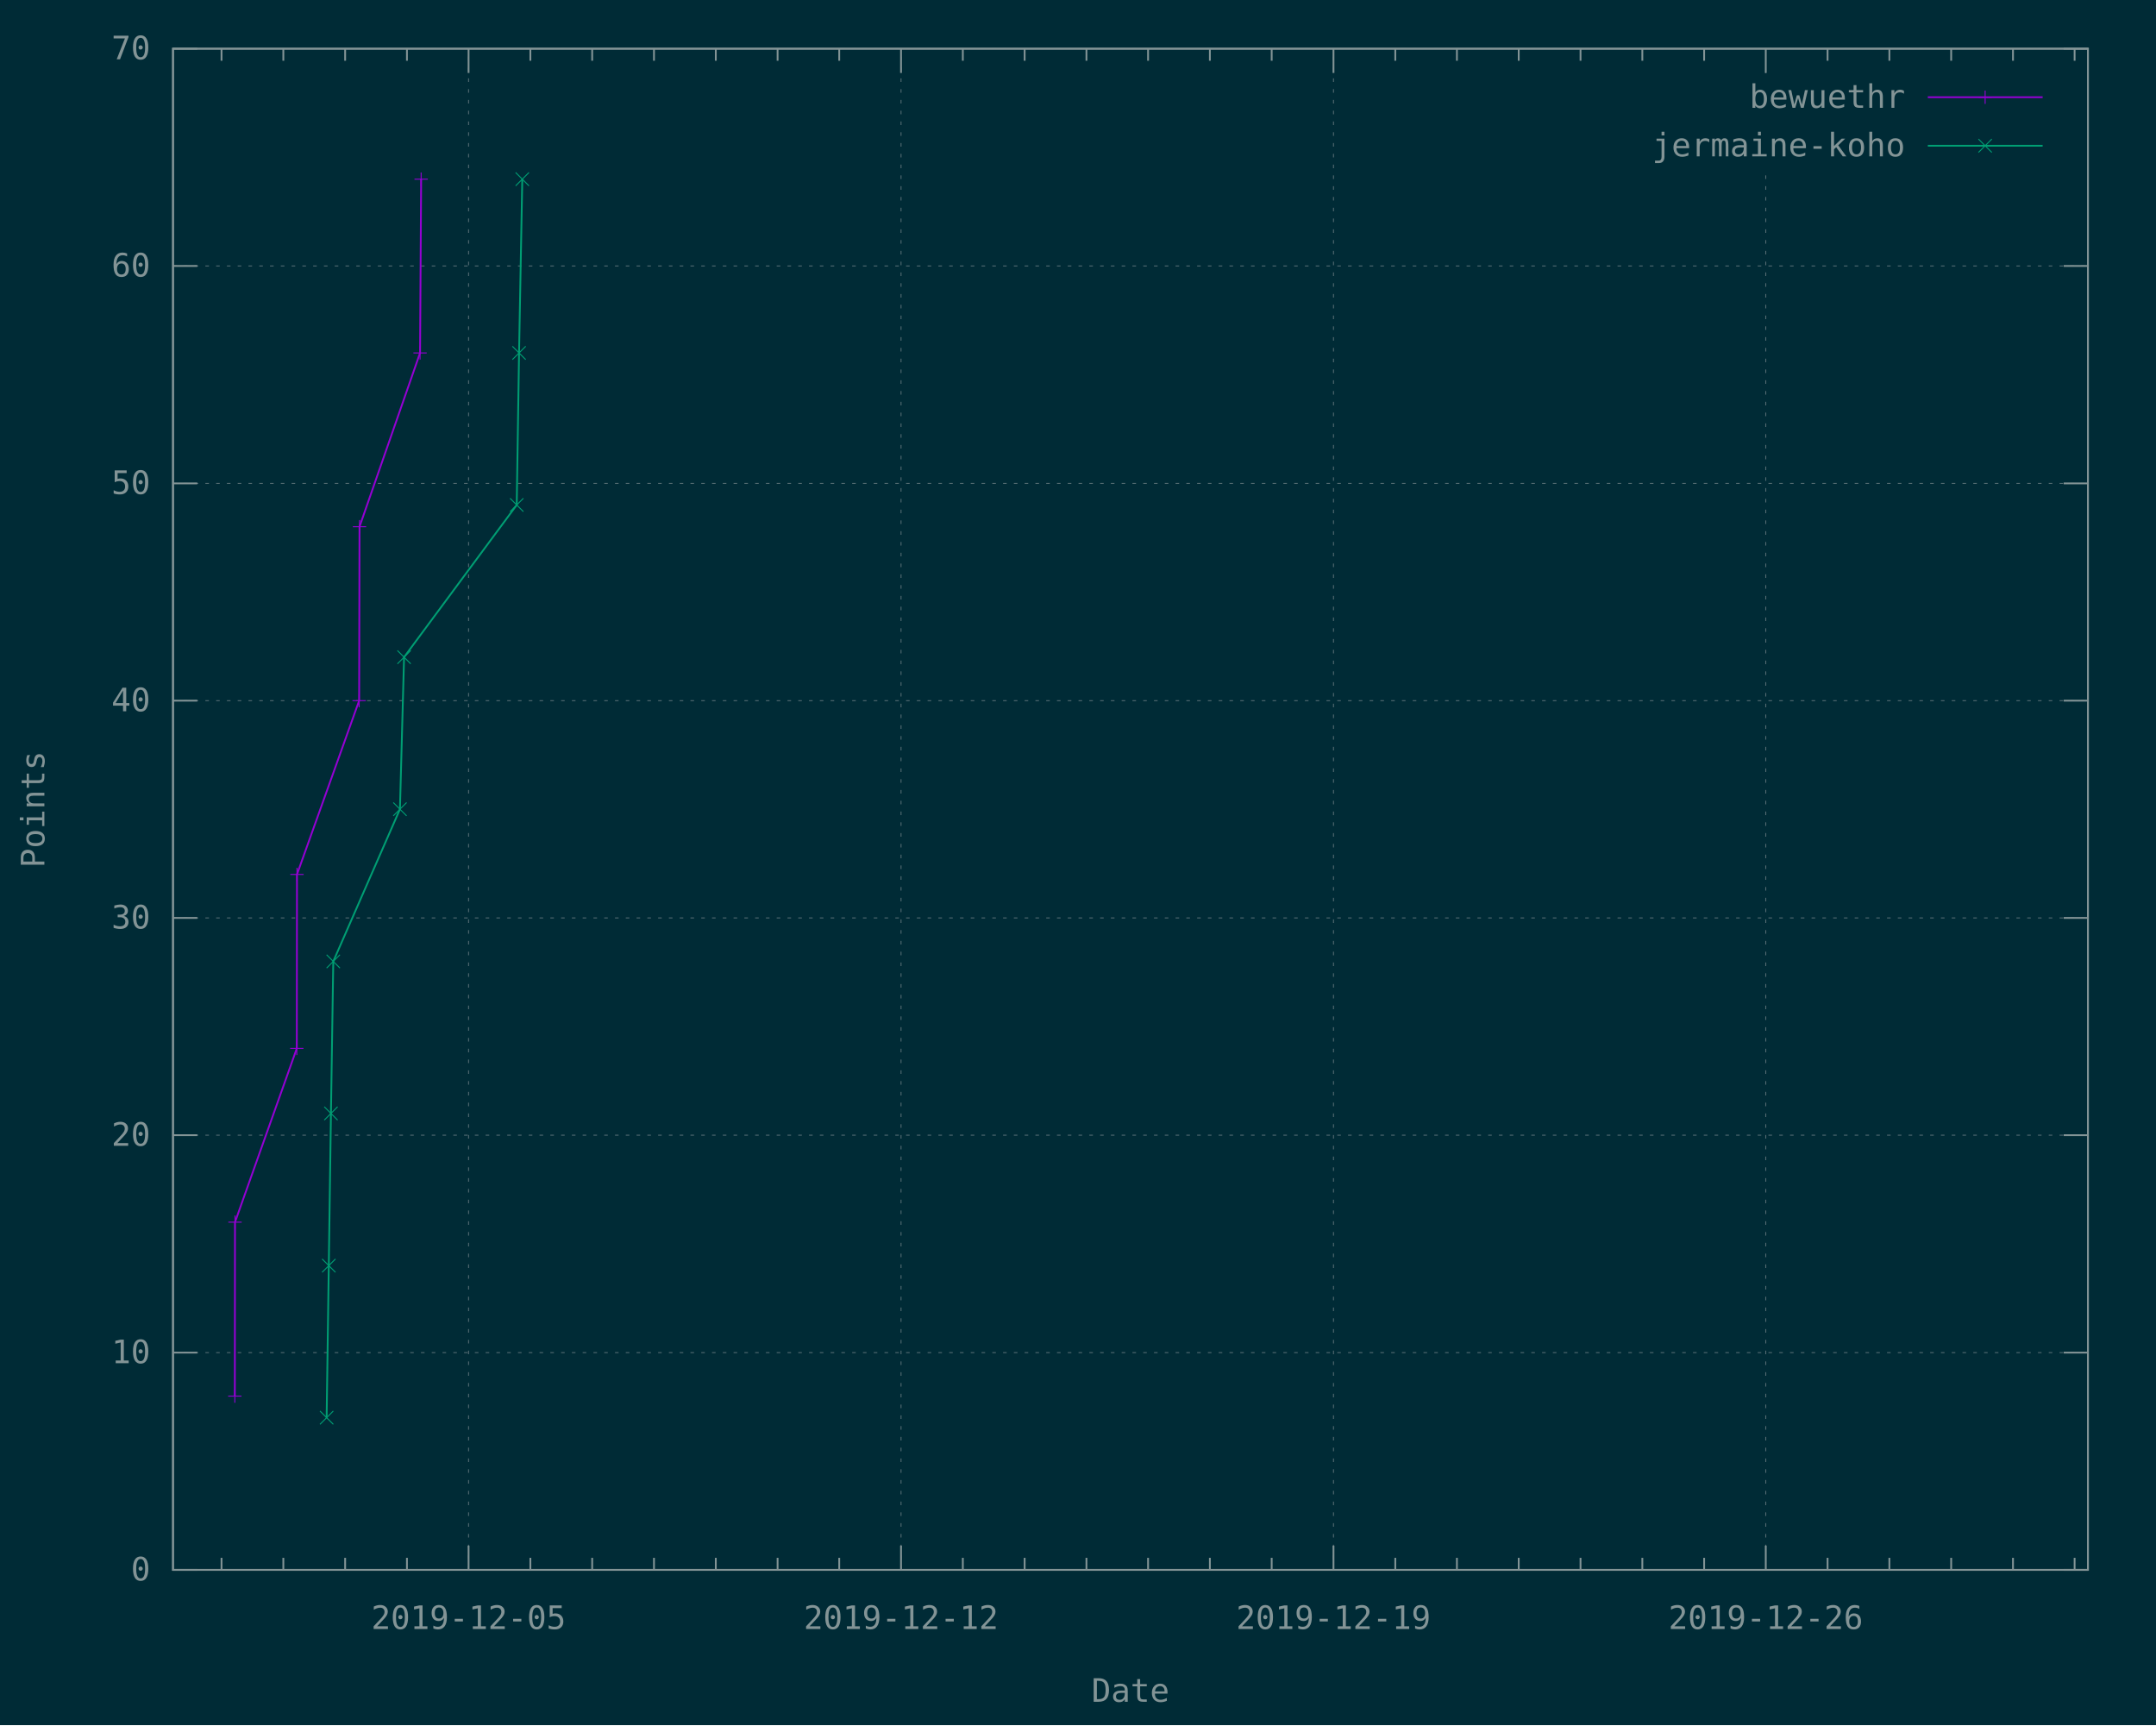
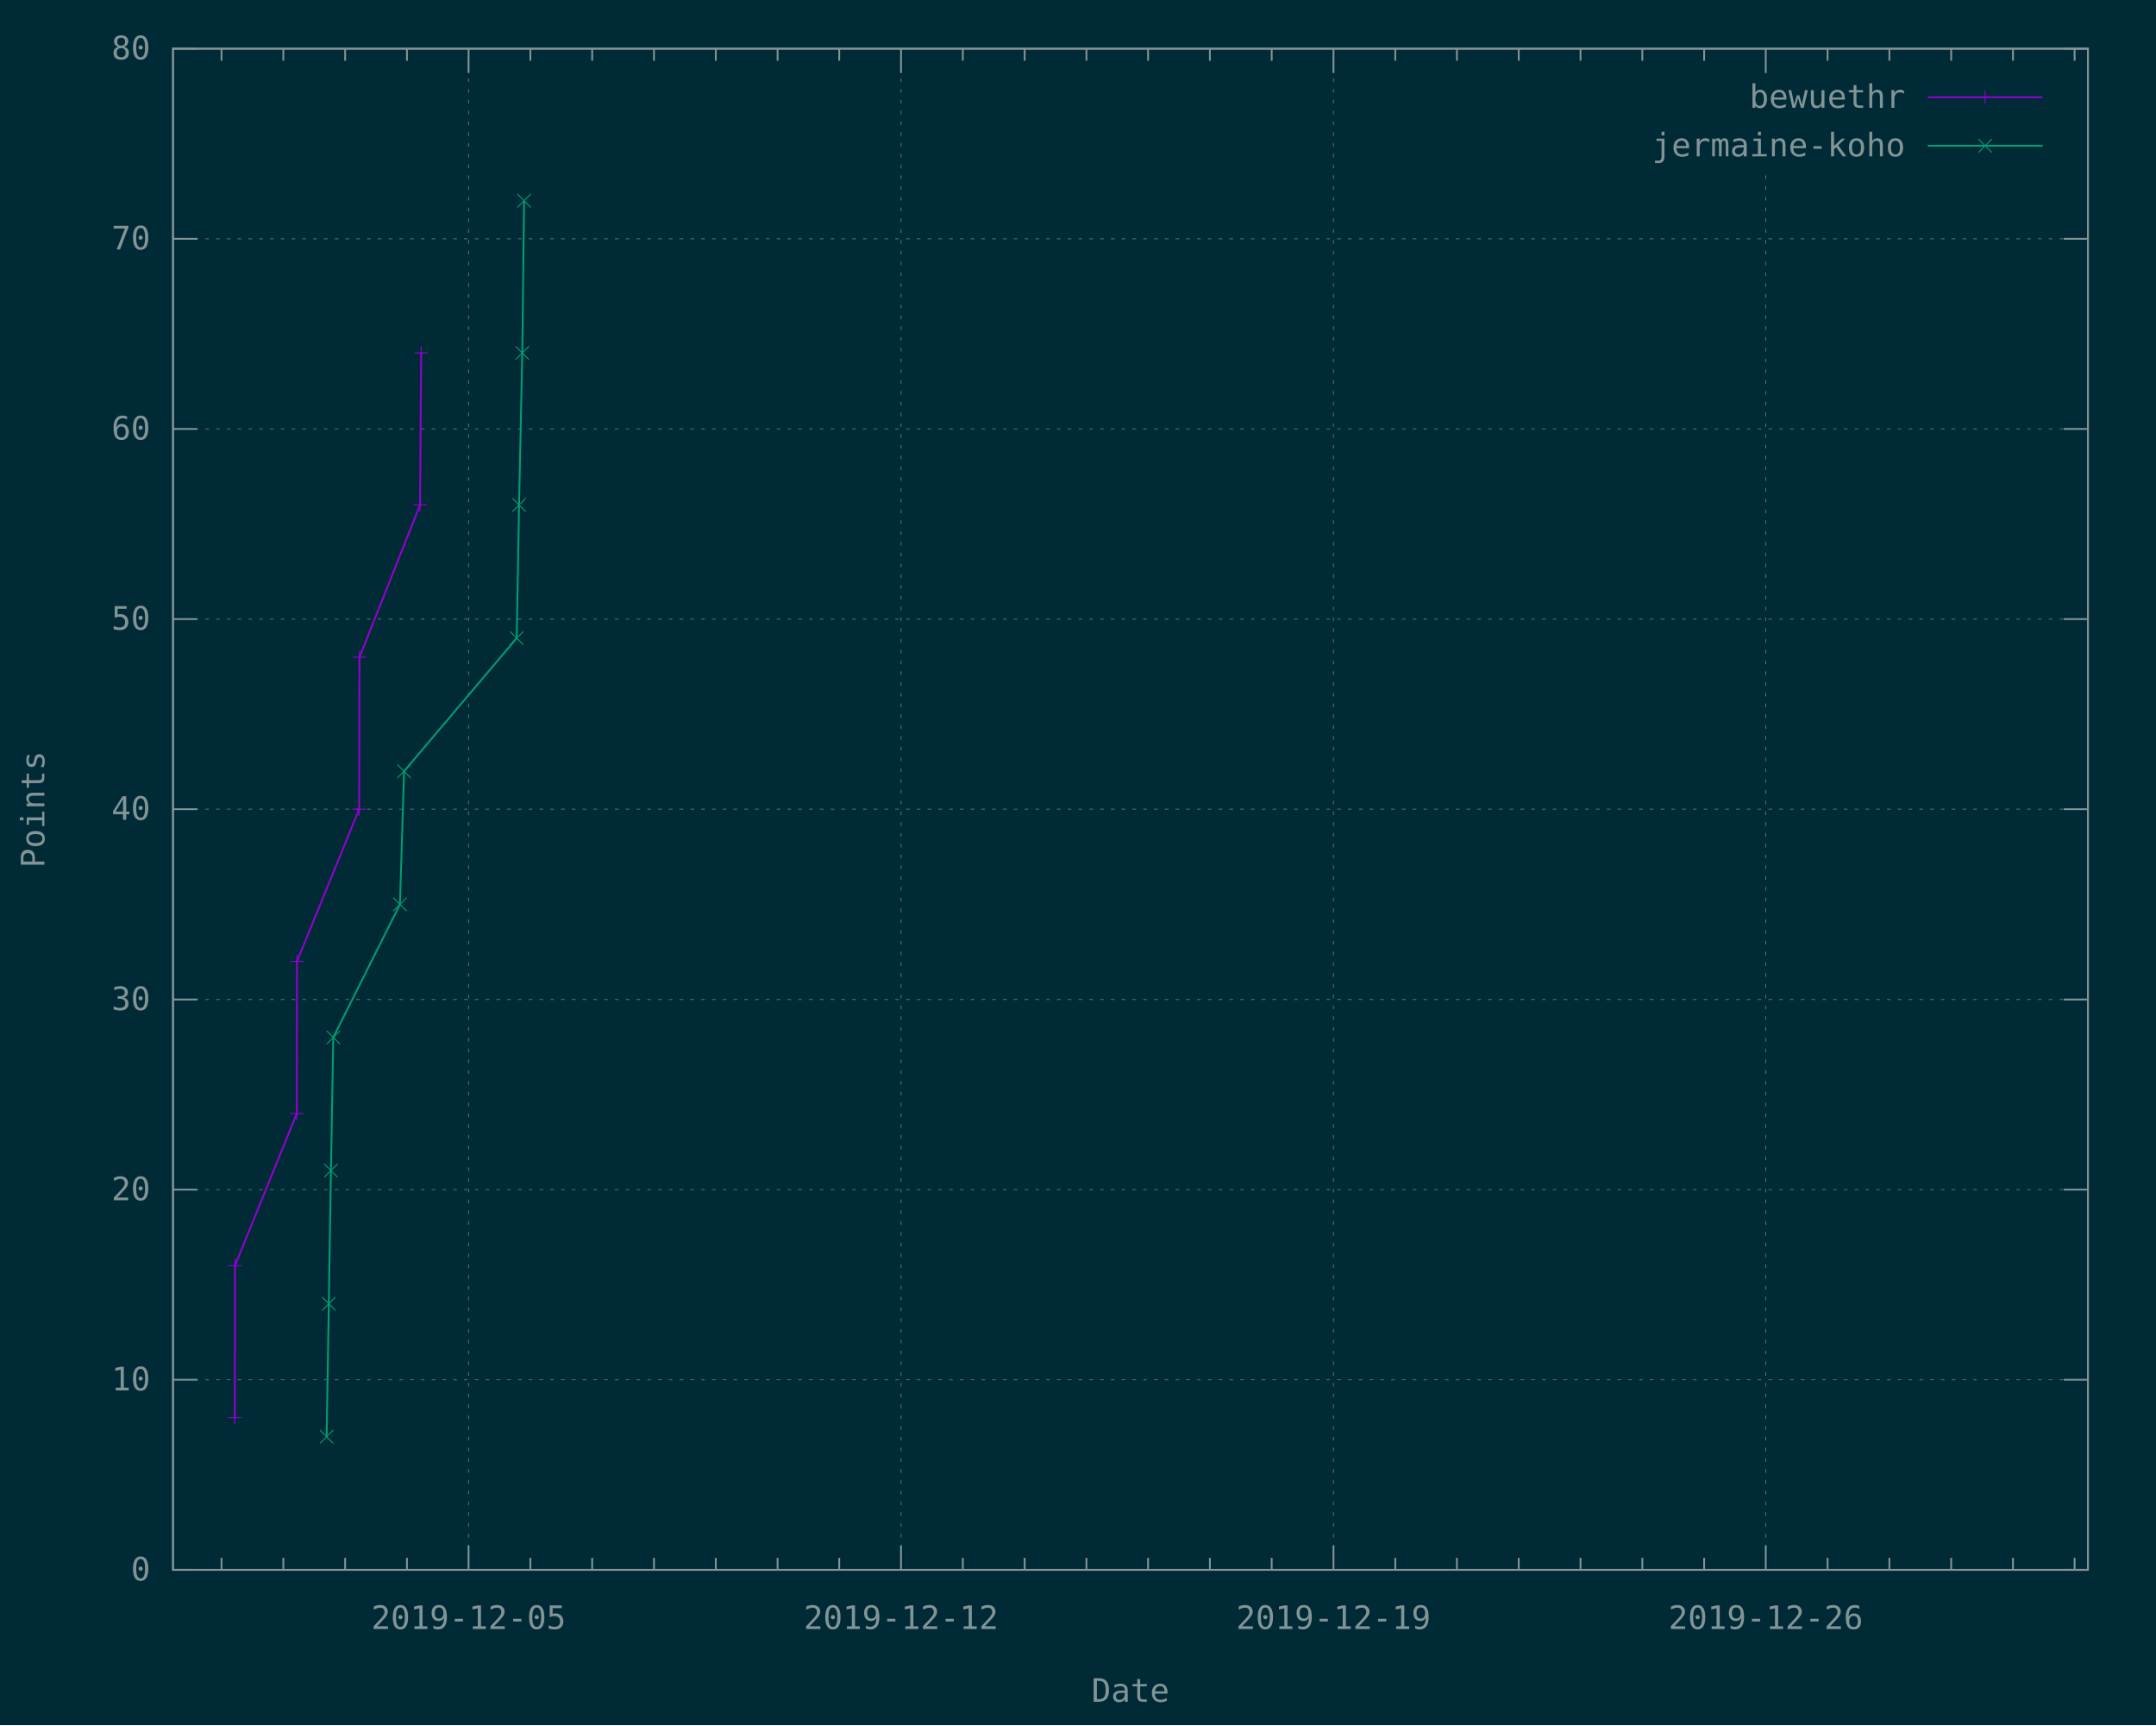
<svg xmlns="http://www.w3.org/2000/svg" xmlns:xlink="http://www.w3.org/1999/xlink" width="1200" height="960" viewBox="0 0 1200 960">
  <g id="gnuplot_canvas">
    <rect x="0" y="0" width="1200" height="960" fill="#002b36" />
    <defs>
      <circle id="gpDot" r="0.5" stroke-width="0.5" stroke="currentColor" />
      <path id="gpPt0" stroke-width="0.148" stroke="currentColor" d="M-1,0 h2 M0,-1 v2" />
      <path id="gpPt1" stroke-width="0.148" stroke="currentColor" d="M-1,-1 L1,1 M1,-1 L-1,1" />
      <path id="gpPt2" stroke-width="0.148" stroke="currentColor" d="M-1,0 L1,0 M0,-1 L0,1 M-1,-1 L1,1 M-1,1 L1,-1" />
      <rect id="gpPt3" stroke-width="0.148" stroke="currentColor" x="-1" y="-1" width="2" height="2" />
      <rect id="gpPt4" stroke-width="0.148" stroke="currentColor" fill="currentColor" x="-1" y="-1" width="2" height="2" />
      <circle id="gpPt5" stroke-width="0.148" stroke="currentColor" cx="0" cy="0" r="1" />
      <use xlink:href="#gpPt5" id="gpPt6" fill="currentColor" stroke="none" />
      <path id="gpPt7" stroke-width="0.148" stroke="currentColor" d="M0,-1.33 L-1.33,0.67 L1.33,0.67 z" />
      <use xlink:href="#gpPt7" id="gpPt8" fill="currentColor" stroke="none" />
      <use xlink:href="#gpPt7" id="gpPt9" stroke="currentColor" transform="rotate(180)" />
      <use xlink:href="#gpPt9" id="gpPt10" fill="currentColor" stroke="none" />
      <use xlink:href="#gpPt3" id="gpPt11" stroke="currentColor" transform="rotate(45)" />
      <use xlink:href="#gpPt11" id="gpPt12" fill="currentColor" stroke="none" />
      <path id="gpPt13" stroke-width="0.148" stroke="currentColor" d="M0,1.330 L1.265,0.411 L0.782,-1.067 L-0.782,-1.076 L-1.265,0.411 z" />
      <use xlink:href="#gpPt13" id="gpPt14" fill="currentColor" stroke="none" />
      <filter id="textbox" filterUnits="objectBoundingBox" x="0" y="0" height="1" width="1">
        <feFlood flood-color="#002B36" flood-opacity="1" result="bgnd" />
        <feComposite in="SourceGraphic" in2="bgnd" operator="atop" />
      </filter>
      <filter id="greybox" filterUnits="objectBoundingBox" x="0" y="0" height="1" width="1">
        <feFlood flood-color="lightgrey" flood-opacity="1" result="grey" />
        <feComposite in="SourceGraphic" in2="grey" operator="atop" />
      </filter>
    </defs>
    <g fill="none" color="#002B36" stroke="currentColor" stroke-width="1.00" stroke-linecap="butt" stroke-linejoin="miter">
</g>
    <g fill="none" color="black" stroke="currentColor" stroke-width="1.00" stroke-linecap="butt" stroke-linejoin="miter">
</g>
    <g fill="none" color="black" stroke="rgb(131, 148, 150)" stroke-width="0.50" stroke-linecap="butt" stroke-linejoin="miter">
</g>
    <g fill="none" color="gray" stroke="currentColor" stroke-width="0.50" stroke-linecap="butt" stroke-linejoin="miter">
      <path stroke="rgb( 88, 110, 117)" stroke-dasharray="2,4" class="gridline" d="M96.3,873.6 L1162.1,873.6  " />
    </g>
    <g fill="none" color="gray" stroke="rgb( 88, 110, 117)" stroke-width="1.00" stroke-linecap="butt" stroke-linejoin="miter">
</g>
    <g fill="none" color="black" stroke="currentColor" stroke-width="1.00" stroke-linecap="butt" stroke-linejoin="miter">
      <path stroke="rgb(131, 148, 150)" d="M96.3,873.6 L109.8,873.6 M1162.1,873.6 L1148.6,873.6  " />
      <g transform="translate(83.7,879.5)" stroke="none" fill="rgb(131,148,150)" font-family="Inconsolata" font-size="18.00" text-anchor="end">
        <text>
          <tspan font-family="Inconsolata"> 0</tspan>
        </text>
      </g>
    </g>
    <g fill="none" color="black" stroke="currentColor" stroke-width="1.00" stroke-linecap="butt" stroke-linejoin="miter">
</g>
    <g fill="none" color="black" stroke="rgb(131, 148, 150)" stroke-width="0.50" stroke-linecap="butt" stroke-linejoin="miter">
</g>
    <g fill="none" color="gray" stroke="currentColor" stroke-width="0.50" stroke-linecap="butt" stroke-linejoin="miter">
-       <path stroke="rgb( 88, 110, 117)" stroke-dasharray="2,4" class="gridline" d="M96.3,752.7 L1162.1,752.7  " />
-     </g>
-     <g fill="none" color="gray" stroke="rgb( 88, 110, 117)" stroke-width="1.00" stroke-linecap="butt" stroke-linejoin="miter">
- </g>
-     <g fill="none" color="black" stroke="currentColor" stroke-width="1.00" stroke-linecap="butt" stroke-linejoin="miter">
-       <path stroke="rgb(131, 148, 150)" d="M96.3,752.7 L109.8,752.7 M1162.1,752.7 L1148.6,752.7  " />
-       <g transform="translate(83.7,758.6)" stroke="none" fill="rgb(131,148,150)" font-family="Inconsolata" font-size="18.00" text-anchor="end">
+       <path stroke="rgb( 88, 110, 117)" stroke-dasharray="2,4" class="gridline" d="M96.3,767.8 L1162.1,767.8  " />
+     </g>
+     <g fill="none" color="gray" stroke="rgb( 88, 110, 117)" stroke-width="1.00" stroke-linecap="butt" stroke-linejoin="miter">
+ </g>
+     <g fill="none" color="black" stroke="currentColor" stroke-width="1.00" stroke-linecap="butt" stroke-linejoin="miter">
+       <path stroke="rgb(131, 148, 150)" d="M96.3,767.8 L109.8,767.8 M1162.1,767.8 L1148.6,767.8  " />
+       <g transform="translate(83.7,773.7)" stroke="none" fill="rgb(131,148,150)" font-family="Inconsolata" font-size="18.00" text-anchor="end">
        <text>
          <tspan font-family="Inconsolata"> 10</tspan>
        </text>
      </g>
    </g>
    <g fill="none" color="black" stroke="currentColor" stroke-width="1.00" stroke-linecap="butt" stroke-linejoin="miter">
</g>
    <g fill="none" color="black" stroke="rgb(131, 148, 150)" stroke-width="0.50" stroke-linecap="butt" stroke-linejoin="miter">
</g>
    <g fill="none" color="gray" stroke="currentColor" stroke-width="0.50" stroke-linecap="butt" stroke-linejoin="miter">
-       <path stroke="rgb( 88, 110, 117)" stroke-dasharray="2,4" class="gridline" d="M96.3,631.7 L1162.1,631.7  " />
-     </g>
-     <g fill="none" color="gray" stroke="rgb( 88, 110, 117)" stroke-width="1.00" stroke-linecap="butt" stroke-linejoin="miter">
- </g>
-     <g fill="none" color="black" stroke="currentColor" stroke-width="1.00" stroke-linecap="butt" stroke-linejoin="miter">
-       <path stroke="rgb(131, 148, 150)" d="M96.3,631.7 L109.8,631.7 M1162.1,631.7 L1148.6,631.7  " />
-       <g transform="translate(83.7,637.6)" stroke="none" fill="rgb(131,148,150)" font-family="Inconsolata" font-size="18.00" text-anchor="end">
+       <path stroke="rgb( 88, 110, 117)" stroke-dasharray="2,4" class="gridline" d="M96.3,662.0 L1162.1,662.0  " />
+     </g>
+     <g fill="none" color="gray" stroke="rgb( 88, 110, 117)" stroke-width="1.00" stroke-linecap="butt" stroke-linejoin="miter">
+ </g>
+     <g fill="none" color="black" stroke="currentColor" stroke-width="1.00" stroke-linecap="butt" stroke-linejoin="miter">
+       <path stroke="rgb(131, 148, 150)" d="M96.3,662.0 L109.8,662.0 M1162.1,662.0 L1148.6,662.0  " />
+       <g transform="translate(83.7,667.9)" stroke="none" fill="rgb(131,148,150)" font-family="Inconsolata" font-size="18.00" text-anchor="end">
        <text>
          <tspan font-family="Inconsolata"> 20</tspan>
        </text>
      </g>
    </g>
    <g fill="none" color="black" stroke="currentColor" stroke-width="1.00" stroke-linecap="butt" stroke-linejoin="miter">
</g>
    <g fill="none" color="black" stroke="rgb(131, 148, 150)" stroke-width="0.50" stroke-linecap="butt" stroke-linejoin="miter">
</g>
    <g fill="none" color="gray" stroke="currentColor" stroke-width="0.50" stroke-linecap="butt" stroke-linejoin="miter">
-       <path stroke="rgb( 88, 110, 117)" stroke-dasharray="2,4" class="gridline" d="M96.3,510.8 L1162.1,510.8  " />
-     </g>
-     <g fill="none" color="gray" stroke="rgb( 88, 110, 117)" stroke-width="1.00" stroke-linecap="butt" stroke-linejoin="miter">
- </g>
-     <g fill="none" color="black" stroke="currentColor" stroke-width="1.00" stroke-linecap="butt" stroke-linejoin="miter">
-       <path stroke="rgb(131, 148, 150)" d="M96.3,510.8 L109.8,510.8 M1162.1,510.8 L1148.6,510.8  " />
-       <g transform="translate(83.7,516.7)" stroke="none" fill="rgb(131,148,150)" font-family="Inconsolata" font-size="18.00" text-anchor="end">
+       <path stroke="rgb( 88, 110, 117)" stroke-dasharray="2,4" class="gridline" d="M96.3,556.2 L1162.1,556.2  " />
+     </g>
+     <g fill="none" color="gray" stroke="rgb( 88, 110, 117)" stroke-width="1.00" stroke-linecap="butt" stroke-linejoin="miter">
+ </g>
+     <g fill="none" color="black" stroke="currentColor" stroke-width="1.00" stroke-linecap="butt" stroke-linejoin="miter">
+       <path stroke="rgb(131, 148, 150)" d="M96.3,556.2 L109.8,556.2 M1162.1,556.2 L1148.6,556.2  " />
+       <g transform="translate(83.7,562.1)" stroke="none" fill="rgb(131,148,150)" font-family="Inconsolata" font-size="18.00" text-anchor="end">
        <text>
          <tspan font-family="Inconsolata"> 30</tspan>
        </text>
      </g>
    </g>
    <g fill="none" color="black" stroke="currentColor" stroke-width="1.00" stroke-linecap="butt" stroke-linejoin="miter">
</g>
    <g fill="none" color="black" stroke="rgb(131, 148, 150)" stroke-width="0.50" stroke-linecap="butt" stroke-linejoin="miter">
</g>
    <g fill="none" color="gray" stroke="currentColor" stroke-width="0.50" stroke-linecap="butt" stroke-linejoin="miter">
-       <path stroke="rgb( 88, 110, 117)" stroke-dasharray="2,4" class="gridline" d="M96.3,389.9 L1162.1,389.9  " />
-     </g>
-     <g fill="none" color="gray" stroke="rgb( 88, 110, 117)" stroke-width="1.00" stroke-linecap="butt" stroke-linejoin="miter">
- </g>
-     <g fill="none" color="black" stroke="currentColor" stroke-width="1.00" stroke-linecap="butt" stroke-linejoin="miter">
-       <path stroke="rgb(131, 148, 150)" d="M96.3,389.9 L109.8,389.9 M1162.1,389.9 L1148.6,389.9  " />
-       <g transform="translate(83.7,395.8)" stroke="none" fill="rgb(131,148,150)" font-family="Inconsolata" font-size="18.00" text-anchor="end">
+       <path stroke="rgb( 88, 110, 117)" stroke-dasharray="2,4" class="gridline" d="M96.3,450.3 L1162.1,450.3  " />
+     </g>
+     <g fill="none" color="gray" stroke="rgb( 88, 110, 117)" stroke-width="1.00" stroke-linecap="butt" stroke-linejoin="miter">
+ </g>
+     <g fill="none" color="black" stroke="currentColor" stroke-width="1.00" stroke-linecap="butt" stroke-linejoin="miter">
+       <path stroke="rgb(131, 148, 150)" d="M96.3,450.3 L109.8,450.3 M1162.1,450.3 L1148.6,450.3  " />
+       <g transform="translate(83.7,456.2)" stroke="none" fill="rgb(131,148,150)" font-family="Inconsolata" font-size="18.00" text-anchor="end">
        <text>
          <tspan font-family="Inconsolata"> 40</tspan>
        </text>
      </g>
    </g>
    <g fill="none" color="black" stroke="currentColor" stroke-width="1.00" stroke-linecap="butt" stroke-linejoin="miter">
</g>
    <g fill="none" color="black" stroke="rgb(131, 148, 150)" stroke-width="0.50" stroke-linecap="butt" stroke-linejoin="miter">
</g>
    <g fill="none" color="gray" stroke="currentColor" stroke-width="0.50" stroke-linecap="butt" stroke-linejoin="miter">
-       <path stroke="rgb( 88, 110, 117)" stroke-dasharray="2,4" class="gridline" d="M96.3,269.0 L1162.1,269.0  " />
-     </g>
-     <g fill="none" color="gray" stroke="rgb( 88, 110, 117)" stroke-width="1.00" stroke-linecap="butt" stroke-linejoin="miter">
- </g>
-     <g fill="none" color="black" stroke="currentColor" stroke-width="1.00" stroke-linecap="butt" stroke-linejoin="miter">
-       <path stroke="rgb(131, 148, 150)" d="M96.3,269.0 L109.8,269.0 M1162.1,269.0 L1148.6,269.0  " />
-       <g transform="translate(83.7,274.9)" stroke="none" fill="rgb(131,148,150)" font-family="Inconsolata" font-size="18.00" text-anchor="end">
+       <path stroke="rgb( 88, 110, 117)" stroke-dasharray="2,4" class="gridline" d="M96.3,344.5 L1162.1,344.5  " />
+     </g>
+     <g fill="none" color="gray" stroke="rgb( 88, 110, 117)" stroke-width="1.00" stroke-linecap="butt" stroke-linejoin="miter">
+ </g>
+     <g fill="none" color="black" stroke="currentColor" stroke-width="1.00" stroke-linecap="butt" stroke-linejoin="miter">
+       <path stroke="rgb(131, 148, 150)" d="M96.3,344.5 L109.8,344.5 M1162.1,344.5 L1148.6,344.5  " />
+       <g transform="translate(83.7,350.4)" stroke="none" fill="rgb(131,148,150)" font-family="Inconsolata" font-size="18.00" text-anchor="end">
        <text>
          <tspan font-family="Inconsolata"> 50</tspan>
        </text>
      </g>
    </g>
    <g fill="none" color="black" stroke="currentColor" stroke-width="1.00" stroke-linecap="butt" stroke-linejoin="miter">
</g>
    <g fill="none" color="black" stroke="rgb(131, 148, 150)" stroke-width="0.50" stroke-linecap="butt" stroke-linejoin="miter">
</g>
    <g fill="none" color="gray" stroke="currentColor" stroke-width="0.50" stroke-linecap="butt" stroke-linejoin="miter">
-       <path stroke="rgb( 88, 110, 117)" stroke-dasharray="2,4" class="gridline" d="M96.3,148.0 L1162.1,148.0  " />
-     </g>
-     <g fill="none" color="gray" stroke="rgb( 88, 110, 117)" stroke-width="1.00" stroke-linecap="butt" stroke-linejoin="miter">
- </g>
-     <g fill="none" color="black" stroke="currentColor" stroke-width="1.00" stroke-linecap="butt" stroke-linejoin="miter">
-       <path stroke="rgb(131, 148, 150)" d="M96.3,148.0 L109.8,148.0 M1162.1,148.0 L1148.6,148.0  " />
-       <g transform="translate(83.7,153.9)" stroke="none" fill="rgb(131,148,150)" font-family="Inconsolata" font-size="18.00" text-anchor="end">
+       <path stroke="rgb( 88, 110, 117)" stroke-dasharray="2,4" class="gridline" d="M96.3,238.7 L1162.1,238.7  " />
+     </g>
+     <g fill="none" color="gray" stroke="rgb( 88, 110, 117)" stroke-width="1.00" stroke-linecap="butt" stroke-linejoin="miter">
+ </g>
+     <g fill="none" color="black" stroke="currentColor" stroke-width="1.00" stroke-linecap="butt" stroke-linejoin="miter">
+       <path stroke="rgb(131, 148, 150)" d="M96.3,238.7 L109.8,238.7 M1162.1,238.7 L1148.6,238.7  " />
+       <g transform="translate(83.7,244.6)" stroke="none" fill="rgb(131,148,150)" font-family="Inconsolata" font-size="18.00" text-anchor="end">
        <text>
          <tspan font-family="Inconsolata"> 60</tspan>
+         </text>
+       </g>
+     </g>
+     <g fill="none" color="black" stroke="currentColor" stroke-width="1.00" stroke-linecap="butt" stroke-linejoin="miter">
+ </g>
+     <g fill="none" color="black" stroke="rgb(131, 148, 150)" stroke-width="0.50" stroke-linecap="butt" stroke-linejoin="miter">
+ </g>
+     <g fill="none" color="gray" stroke="currentColor" stroke-width="0.50" stroke-linecap="butt" stroke-linejoin="miter">
+       <path stroke="rgb( 88, 110, 117)" stroke-dasharray="2,4" class="gridline" d="M96.3,132.9 L1162.1,132.9  " />
+     </g>
+     <g fill="none" color="gray" stroke="rgb( 88, 110, 117)" stroke-width="1.00" stroke-linecap="butt" stroke-linejoin="miter">
+ </g>
+     <g fill="none" color="black" stroke="currentColor" stroke-width="1.00" stroke-linecap="butt" stroke-linejoin="miter">
+       <path stroke="rgb(131, 148, 150)" d="M96.3,132.9 L109.8,132.9 M1162.1,132.9 L1148.6,132.9  " />
+       <g transform="translate(83.7,138.8)" stroke="none" fill="rgb(131,148,150)" font-family="Inconsolata" font-size="18.00" text-anchor="end">
+         <text>
+           <tspan font-family="Inconsolata"> 70</tspan>
        </text>
      </g>
    </g>
    <g fill="none" color="black" stroke="currentColor" stroke-width="1.00" stroke-linecap="butt" stroke-linejoin="miter">
</g>
    <g fill="none" color="black" stroke="rgb(131, 148, 150)" stroke-width="0.50" stroke-linecap="butt" stroke-linejoin="miter">
</g>
    <g fill="none" color="gray" stroke="currentColor" stroke-width="0.50" stroke-linecap="butt" stroke-linejoin="miter">
      <path stroke="rgb( 88, 110, 117)" stroke-dasharray="2,4" class="gridline" d="M96.3,27.1 L1162.1,27.1  " />
    </g>
    <g fill="none" color="gray" stroke="rgb( 88, 110, 117)" stroke-width="1.00" stroke-linecap="butt" stroke-linejoin="miter">
</g>
    <g fill="none" color="black" stroke="currentColor" stroke-width="1.00" stroke-linecap="butt" stroke-linejoin="miter">
      <path stroke="rgb(131, 148, 150)" d="M96.3,27.1 L109.8,27.1 M1162.1,27.1 L1148.6,27.1  " />
      <g transform="translate(83.7,33.0)" stroke="none" fill="rgb(131,148,150)" font-family="Inconsolata" font-size="18.00" text-anchor="end">
        <text>
-           <tspan font-family="Inconsolata"> 70</tspan>
+           <tspan font-family="Inconsolata"> 80</tspan>
        </text>
      </g>
    </g>
    <g fill="none" color="black" stroke="currentColor" stroke-width="1.00" stroke-linecap="butt" stroke-linejoin="miter">
      <path stroke="rgb(131, 148, 150)" d="M123.3,873.6 L123.3,866.9 M123.3,27.1 L123.3,33.8 M157.7,873.6 L157.7,866.9 M157.7,27.1 L157.7,33.8   M192.1,873.6 L192.1,866.9 M192.1,27.1 L192.1,33.8 M226.5,873.6 L226.5,866.9 M226.5,27.1 L226.5,33.8    " />
    </g>
    <g fill="none" color="black" stroke="rgb(131, 148, 150)" stroke-width="0.50" stroke-linecap="butt" stroke-linejoin="miter">
</g>
    <g fill="none" color="gray" stroke="currentColor" stroke-width="0.50" stroke-linecap="butt" stroke-linejoin="miter">
      <path stroke="rgb( 88, 110, 117)" stroke-dasharray="2,4" class="gridline" d="M260.8,873.6 L260.8,27.1  " />
    </g>
    <g fill="none" color="gray" stroke="rgb( 88, 110, 117)" stroke-width="1.00" stroke-linecap="butt" stroke-linejoin="miter">
</g>
    <g fill="none" color="black" stroke="currentColor" stroke-width="1.00" stroke-linecap="butt" stroke-linejoin="miter">
      <path stroke="rgb(131, 148, 150)" d="M260.8,873.6 L260.8,860.1 M260.8,27.1 L260.8,40.6  " />
      <g transform="translate(260.8,906.5)" stroke="none" fill="rgb(131,148,150)" font-family="Inconsolata" font-size="18.00" text-anchor="middle">
        <text>
          <tspan font-family="Inconsolata">2019-12-05</tspan>
        </text>
      </g>
    </g>
    <g fill="none" color="black" stroke="currentColor" stroke-width="1.00" stroke-linecap="butt" stroke-linejoin="miter">
      <path stroke="rgb(131, 148, 150)" d="M295.2,873.6 L295.2,866.9 M295.2,27.1 L295.2,33.8 M329.6,873.6 L329.6,866.9 M329.6,27.1 L329.6,33.8   M364.0,873.6 L364.0,866.9 M364.0,27.1 L364.0,33.8 M398.4,873.6 L398.4,866.9 M398.4,27.1 L398.4,33.8   M432.8,873.6 L432.8,866.9 M432.8,27.1 L432.8,33.8 M467.1,873.6 L467.1,866.9 M467.1,27.1 L467.1,33.8    " />
    </g>
    <g fill="none" color="black" stroke="rgb(131, 148, 150)" stroke-width="0.50" stroke-linecap="butt" stroke-linejoin="miter">
</g>
    <g fill="none" color="gray" stroke="currentColor" stroke-width="0.50" stroke-linecap="butt" stroke-linejoin="miter">
      <path stroke="rgb( 88, 110, 117)" stroke-dasharray="2,4" class="gridline" d="M501.5,873.6 L501.5,27.1  " />
    </g>
    <g fill="none" color="gray" stroke="rgb( 88, 110, 117)" stroke-width="1.00" stroke-linecap="butt" stroke-linejoin="miter">
</g>
    <g fill="none" color="black" stroke="currentColor" stroke-width="1.00" stroke-linecap="butt" stroke-linejoin="miter">
      <path stroke="rgb(131, 148, 150)" d="M501.5,873.6 L501.5,860.1 M501.5,27.1 L501.5,40.6  " />
      <g transform="translate(501.5,906.5)" stroke="none" fill="rgb(131,148,150)" font-family="Inconsolata" font-size="18.00" text-anchor="middle">
        <text>
          <tspan font-family="Inconsolata">2019-12-12</tspan>
        </text>
      </g>
    </g>
    <g fill="none" color="black" stroke="currentColor" stroke-width="1.00" stroke-linecap="butt" stroke-linejoin="miter">
      <path stroke="rgb(131, 148, 150)" d="M535.9,873.6 L535.9,866.9 M535.9,27.1 L535.9,33.8 M570.3,873.6 L570.3,866.9 M570.3,27.1 L570.3,33.8   M604.7,873.6 L604.7,866.9 M604.7,27.1 L604.7,33.8 M639.0,873.6 L639.0,866.9 M639.0,27.1 L639.0,33.8   M673.4,873.6 L673.4,866.9 M673.4,27.1 L673.4,33.8 M707.8,873.6 L707.8,866.9 M707.8,27.1 L707.8,33.8    " />
    </g>
    <g fill="none" color="black" stroke="rgb(131, 148, 150)" stroke-width="0.50" stroke-linecap="butt" stroke-linejoin="miter">
</g>
    <g fill="none" color="gray" stroke="currentColor" stroke-width="0.50" stroke-linecap="butt" stroke-linejoin="miter">
      <path stroke="rgb( 88, 110, 117)" stroke-dasharray="2,4" class="gridline" d="M742.2,873.6 L742.2,27.1  " />
    </g>
    <g fill="none" color="gray" stroke="rgb( 88, 110, 117)" stroke-width="1.00" stroke-linecap="butt" stroke-linejoin="miter">
</g>
    <g fill="none" color="black" stroke="currentColor" stroke-width="1.00" stroke-linecap="butt" stroke-linejoin="miter">
      <path stroke="rgb(131, 148, 150)" d="M742.2,873.6 L742.2,860.1 M742.2,27.1 L742.2,40.6  " />
      <g transform="translate(742.2,906.5)" stroke="none" fill="rgb(131,148,150)" font-family="Inconsolata" font-size="18.00" text-anchor="middle">
        <text>
          <tspan font-family="Inconsolata">2019-12-19</tspan>
        </text>
      </g>
    </g>
    <g fill="none" color="black" stroke="currentColor" stroke-width="1.00" stroke-linecap="butt" stroke-linejoin="miter">
      <path stroke="rgb(131, 148, 150)" d="M776.6,873.6 L776.6,866.9 M776.6,27.1 L776.6,33.8 M810.9,873.6 L810.9,866.9 M810.9,27.1 L810.9,33.8   M845.3,873.6 L845.3,866.9 M845.3,27.1 L845.3,33.8 M879.7,873.6 L879.7,866.9 M879.7,27.1 L879.7,33.8   M914.1,873.6 L914.1,866.9 M914.1,27.1 L914.1,33.8 M948.5,873.6 L948.5,866.9 M948.5,27.1 L948.5,33.8    " />
    </g>
    <g fill="none" color="black" stroke="rgb(131, 148, 150)" stroke-width="0.50" stroke-linecap="butt" stroke-linejoin="miter">
</g>
    <g fill="none" color="gray" stroke="currentColor" stroke-width="0.50" stroke-linecap="butt" stroke-linejoin="miter">
      <path stroke="rgb( 88, 110, 117)" stroke-dasharray="2,4" class="gridline" d="M982.8,873.6 L982.8,94.6 M982.8,40.6 L982.8,27.1  " />
    </g>
    <g fill="none" color="gray" stroke="rgb( 88, 110, 117)" stroke-width="1.00" stroke-linecap="butt" stroke-linejoin="miter">
</g>
    <g fill="none" color="black" stroke="currentColor" stroke-width="1.00" stroke-linecap="butt" stroke-linejoin="miter">
      <path stroke="rgb(131, 148, 150)" d="M982.8,873.6 L982.8,860.1 M982.8,27.1 L982.8,40.6  " />
      <g transform="translate(982.8,906.5)" stroke="none" fill="rgb(131,148,150)" font-family="Inconsolata" font-size="18.00" text-anchor="middle">
        <text>
          <tspan font-family="Inconsolata">2019-12-26</tspan>
        </text>
      </g>
    </g>
    <g fill="none" color="black" stroke="currentColor" stroke-width="1.00" stroke-linecap="butt" stroke-linejoin="miter">
      <path stroke="rgb(131, 148, 150)" d="M1017.2,873.6 L1017.2,866.9 M1017.2,27.1 L1017.2,33.8 M1051.6,873.6 L1051.6,866.9 M1051.6,27.1 L1051.6,33.8   M1086.0,873.6 L1086.0,866.9 M1086.0,27.1 L1086.0,33.8 M1120.4,873.6 L1120.4,866.9 M1120.4,27.1 L1120.4,33.8   M1154.7,873.6 L1154.7,866.9 M1154.7,27.1 L1154.7,33.8  " />
    </g>
    <g fill="none" color="black" stroke="currentColor" stroke-width="1.00" stroke-linecap="butt" stroke-linejoin="miter">
      <path stroke="rgb(131, 148, 150)" d="M96.3,27.1 L96.3,873.6 L1162.1,873.6 L1162.1,27.1 L96.3,27.1 Z  " />
    </g>
    <g fill="none" color="black" stroke="currentColor" stroke-width="1.00" stroke-linecap="butt" stroke-linejoin="miter">
      <g transform="translate(24.7,450.4) rotate(270)" stroke="none" fill="rgb(131,148,150)" font-family="Inconsolata" font-size="18.00" text-anchor="middle">
        <text>
          <tspan font-family="Inconsolata">Points</tspan>
        </text>
      </g>
    </g>
    <g fill="none" color="black" stroke="currentColor" stroke-width="1.00" stroke-linecap="butt" stroke-linejoin="miter">
      <g transform="translate(629.2,947.0)" stroke="none" fill="rgb(131,148,150)" font-family="Inconsolata" font-size="18.00" text-anchor="middle">
        <text>
          <tspan font-family="Inconsolata">Date</tspan>
        </text>
      </g>
    </g>
    <g fill="none" color="black" stroke="currentColor" stroke-width="1.00" stroke-linecap="butt" stroke-linejoin="miter">
</g>
    <g id="gnuplot_plot_1">
      <g fill="none" color="black" stroke="currentColor" stroke-width="1.00" stroke-linecap="butt" stroke-linejoin="miter">
        <g transform="translate(1060.4,60.0)" stroke="none" fill="rgb(131,148,150)" font-family="Inconsolata" font-size="18.00" text-anchor="end">
          <text>
            <tspan font-family="Inconsolata">bewuethr</tspan>
          </text>
        </g>
      </g>
      <g fill="none" color="black" stroke="currentColor" stroke-width="1.00" stroke-linecap="butt" stroke-linejoin="miter">
-         <path stroke="rgb(148,   0, 211)" d="M1073.0,54.1 L1136.9,54.1 M130.7,776.9 L130.8,680.1 L165.2,583.4 L165.3,486.6 L199.9,389.9 L200.1,293.1   L233.8,196.4 L234.4,99.7  " />
-         <use xlink:href="#gpPt0" transform="translate(130.7,776.9) scale(3.71)" color="rgb(148,   0, 211)" />
-         <use xlink:href="#gpPt0" transform="translate(130.8,680.1) scale(3.71)" color="rgb(148,   0, 211)" />
-         <use xlink:href="#gpPt0" transform="translate(165.2,583.4) scale(3.71)" color="rgb(148,   0, 211)" />
-         <use xlink:href="#gpPt0" transform="translate(165.3,486.6) scale(3.71)" color="rgb(148,   0, 211)" />
-         <use xlink:href="#gpPt0" transform="translate(199.9,389.9) scale(3.71)" color="rgb(148,   0, 211)" />
-         <use xlink:href="#gpPt0" transform="translate(200.1,293.1) scale(3.71)" color="rgb(148,   0, 211)" />
-         <use xlink:href="#gpPt0" transform="translate(233.8,196.4) scale(3.71)" color="rgb(148,   0, 211)" />
-         <use xlink:href="#gpPt0" transform="translate(234.4,99.7) scale(3.71)" color="rgb(148,   0, 211)" />
+         <path stroke="rgb(148,   0, 211)" d="M1073.0,54.1 L1136.9,54.1 M130.7,788.9 L130.8,704.3 L165.2,619.6 L165.3,535.0 L199.9,450.3 L200.1,365.7   L233.8,281.0 L234.4,196.4  " />
+         <use xlink:href="#gpPt0" transform="translate(130.7,788.9) scale(3.71)" color="rgb(148,   0, 211)" />
+         <use xlink:href="#gpPt0" transform="translate(130.8,704.3) scale(3.71)" color="rgb(148,   0, 211)" />
+         <use xlink:href="#gpPt0" transform="translate(165.2,619.6) scale(3.71)" color="rgb(148,   0, 211)" />
+         <use xlink:href="#gpPt0" transform="translate(165.3,535.0) scale(3.71)" color="rgb(148,   0, 211)" />
+         <use xlink:href="#gpPt0" transform="translate(199.9,450.3) scale(3.71)" color="rgb(148,   0, 211)" />
+         <use xlink:href="#gpPt0" transform="translate(200.1,365.7) scale(3.71)" color="rgb(148,   0, 211)" />
+         <use xlink:href="#gpPt0" transform="translate(233.8,281.0) scale(3.71)" color="rgb(148,   0, 211)" />
+         <use xlink:href="#gpPt0" transform="translate(234.4,196.4) scale(3.71)" color="rgb(148,   0, 211)" />
        <use xlink:href="#gpPt0" transform="translate(1104.9,54.1) scale(3.71)" color="rgb(148,   0, 211)" />
      </g>
    </g>
    <g id="gnuplot_plot_2">
      <g fill="none" color="black" stroke="currentColor" stroke-width="1.00" stroke-linecap="butt" stroke-linejoin="miter">
        <g transform="translate(1060.4,87.0)" stroke="none" fill="rgb(131,148,150)" font-family="Inconsolata" font-size="18.00" text-anchor="end">
          <text>
            <tspan font-family="Inconsolata">jermaine-koho</tspan>
          </text>
        </g>
      </g>
      <g fill="none" color="black" stroke="currentColor" stroke-width="1.00" stroke-linecap="butt" stroke-linejoin="miter">
-         <path stroke="rgb(  0, 158, 115)" d="M1073.0,81.1 L1136.9,81.1 M181.8,788.9 L183.0,704.3 L184.2,619.6 L185.5,535.0 L222.6,450.3 L224.9,365.7   L287.6,281.0 L288.9,196.4 L290.7,99.7  " />
-         <use xlink:href="#gpPt1" transform="translate(181.8,788.9) scale(3.71)" color="rgb(  0, 158, 115)" />
-         <use xlink:href="#gpPt1" transform="translate(183.0,704.3) scale(3.71)" color="rgb(  0, 158, 115)" />
-         <use xlink:href="#gpPt1" transform="translate(184.2,619.6) scale(3.71)" color="rgb(  0, 158, 115)" />
-         <use xlink:href="#gpPt1" transform="translate(185.5,535.0) scale(3.71)" color="rgb(  0, 158, 115)" />
-         <use xlink:href="#gpPt1" transform="translate(222.6,450.3) scale(3.71)" color="rgb(  0, 158, 115)" />
-         <use xlink:href="#gpPt1" transform="translate(224.9,365.7) scale(3.71)" color="rgb(  0, 158, 115)" />
-         <use xlink:href="#gpPt1" transform="translate(287.6,281.0) scale(3.71)" color="rgb(  0, 158, 115)" />
-         <use xlink:href="#gpPt1" transform="translate(288.9,196.4) scale(3.71)" color="rgb(  0, 158, 115)" />
-         <use xlink:href="#gpPt1" transform="translate(290.7,99.7) scale(3.71)" color="rgb(  0, 158, 115)" />
+         <path stroke="rgb(  0, 158, 115)" d="M1073.0,81.1 L1136.9,81.1 M181.8,799.5 L183.0,725.5 L184.2,651.4 L185.5,577.3 L222.6,503.3 L224.9,429.2   L287.6,355.1 L288.9,281.0 L290.7,196.4 L291.7,111.7  " />
+         <use xlink:href="#gpPt1" transform="translate(181.8,799.5) scale(3.71)" color="rgb(  0, 158, 115)" />
+         <use xlink:href="#gpPt1" transform="translate(183.0,725.5) scale(3.71)" color="rgb(  0, 158, 115)" />
+         <use xlink:href="#gpPt1" transform="translate(184.2,651.4) scale(3.71)" color="rgb(  0, 158, 115)" />
+         <use xlink:href="#gpPt1" transform="translate(185.5,577.3) scale(3.71)" color="rgb(  0, 158, 115)" />
+         <use xlink:href="#gpPt1" transform="translate(222.6,503.3) scale(3.71)" color="rgb(  0, 158, 115)" />
+         <use xlink:href="#gpPt1" transform="translate(224.9,429.2) scale(3.71)" color="rgb(  0, 158, 115)" />
+         <use xlink:href="#gpPt1" transform="translate(287.6,355.1) scale(3.71)" color="rgb(  0, 158, 115)" />
+         <use xlink:href="#gpPt1" transform="translate(288.9,281.0) scale(3.71)" color="rgb(  0, 158, 115)" />
+         <use xlink:href="#gpPt1" transform="translate(290.7,196.4) scale(3.71)" color="rgb(  0, 158, 115)" />
+         <use xlink:href="#gpPt1" transform="translate(291.7,111.7) scale(3.71)" color="rgb(  0, 158, 115)" />
        <use xlink:href="#gpPt1" transform="translate(1104.9,81.1) scale(3.71)" color="rgb(  0, 158, 115)" />
      </g>
    </g>
    <g fill="none" color="#002B36" stroke="rgb(  0, 158, 115)" stroke-width="2.00" stroke-linecap="butt" stroke-linejoin="miter">
</g>
    <g fill="none" color="black" stroke="currentColor" stroke-width="2.00" stroke-linecap="butt" stroke-linejoin="miter">
</g>
    <g fill="none" color="black" stroke="black" stroke-width="1.00" stroke-linecap="butt" stroke-linejoin="miter">
</g>
    <g fill="none" color="black" stroke="currentColor" stroke-width="1.00" stroke-linecap="butt" stroke-linejoin="miter">
      <path stroke="rgb(131, 148, 150)" d="M96.3,27.1 L96.3,873.6 L1162.1,873.6 L1162.1,27.1 L96.3,27.1 Z  " />
    </g>
    <g fill="none" color="black" stroke="currentColor" stroke-width="1.00" stroke-linecap="butt" stroke-linejoin="miter">
</g>
  </g>
</svg>
